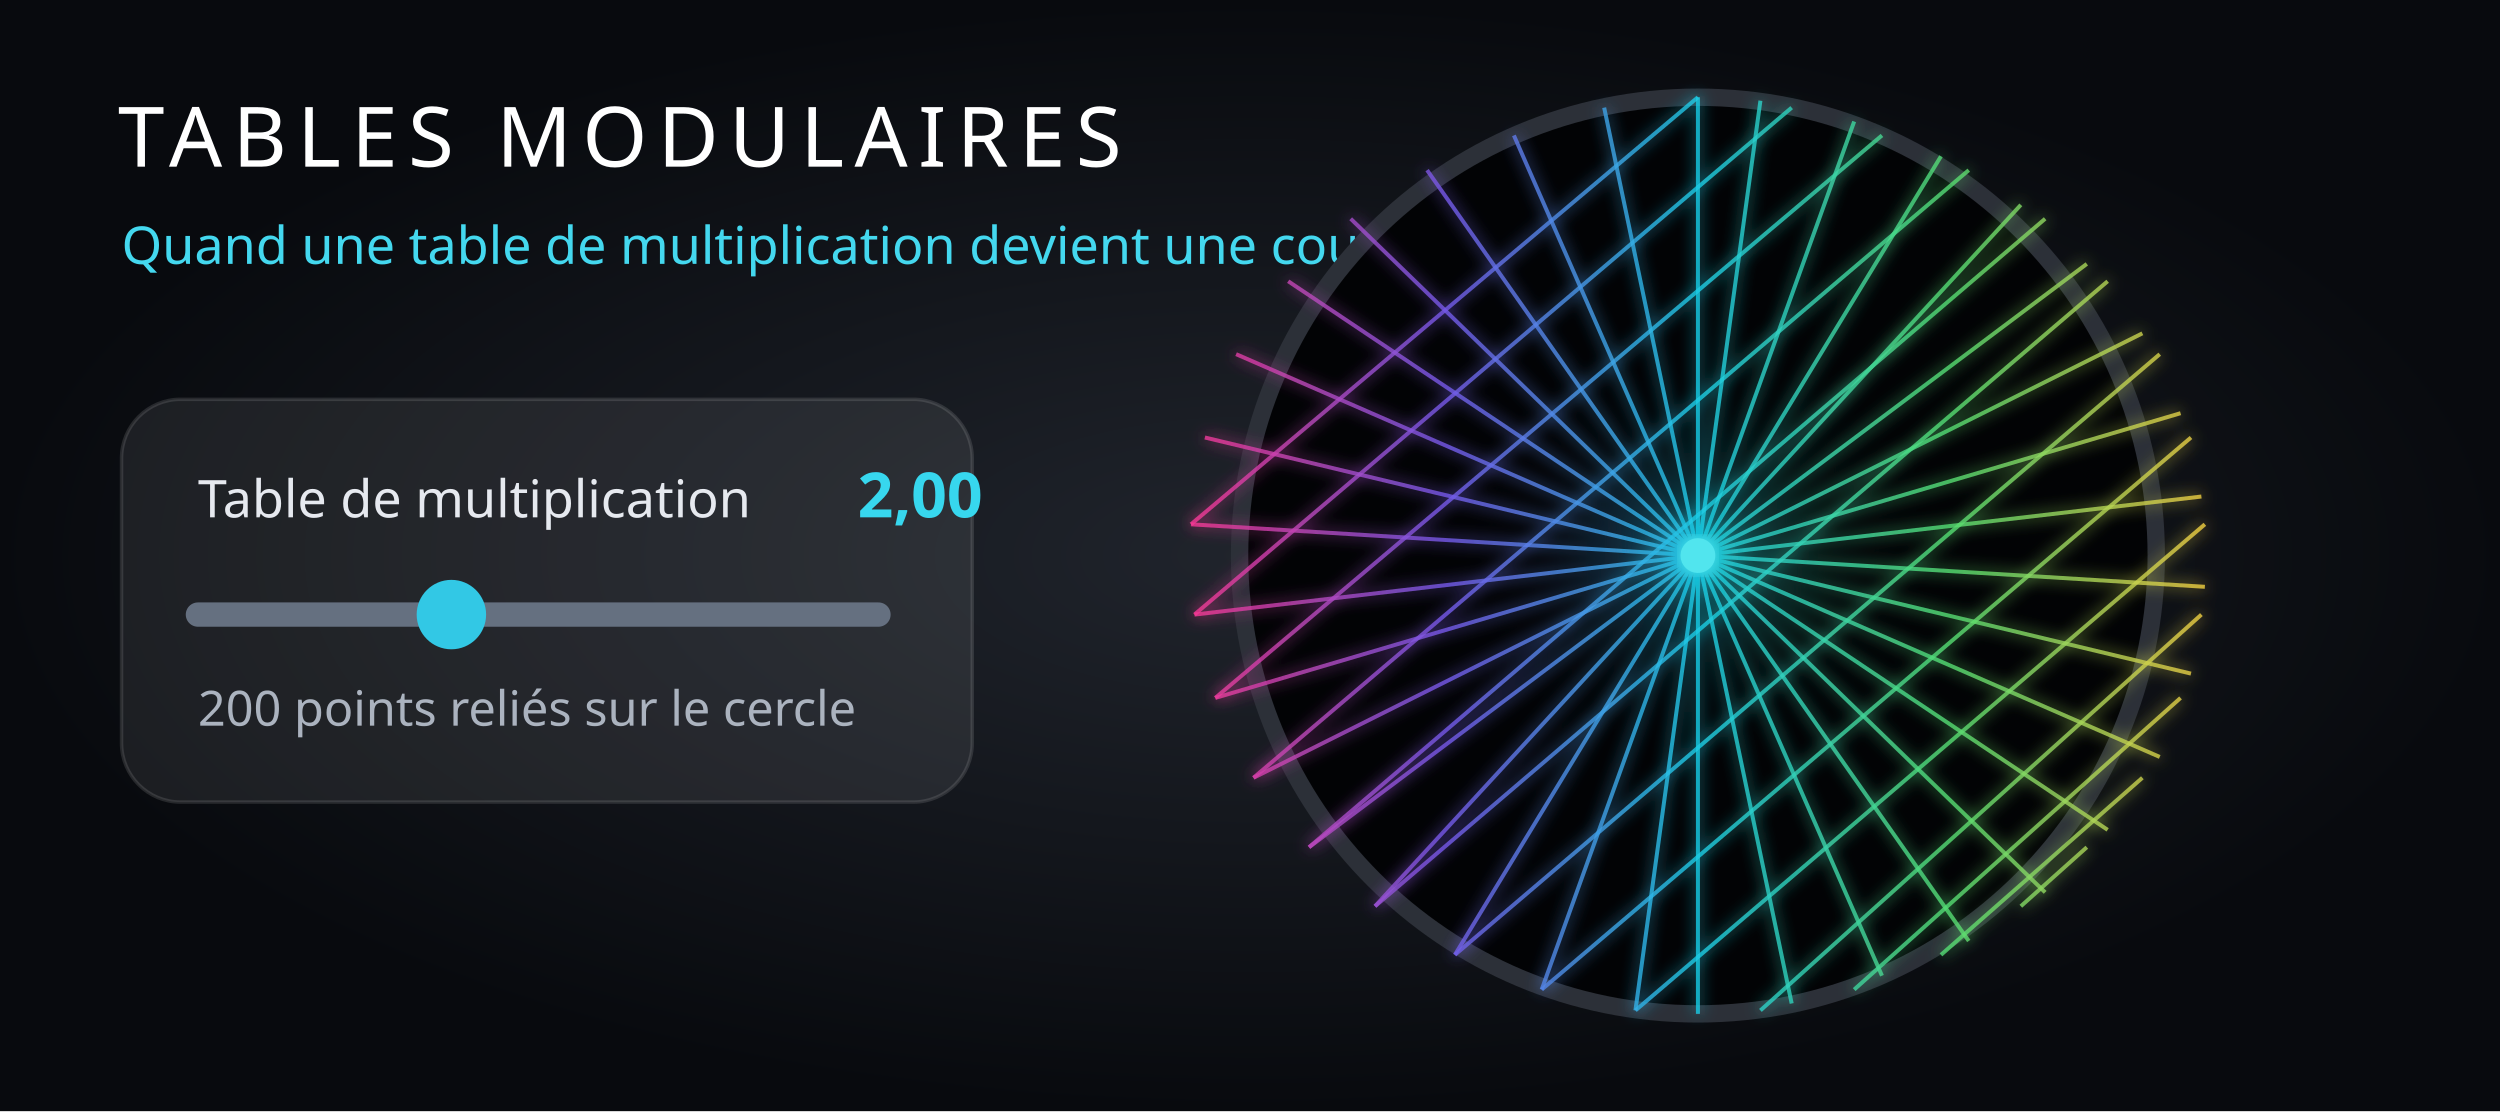
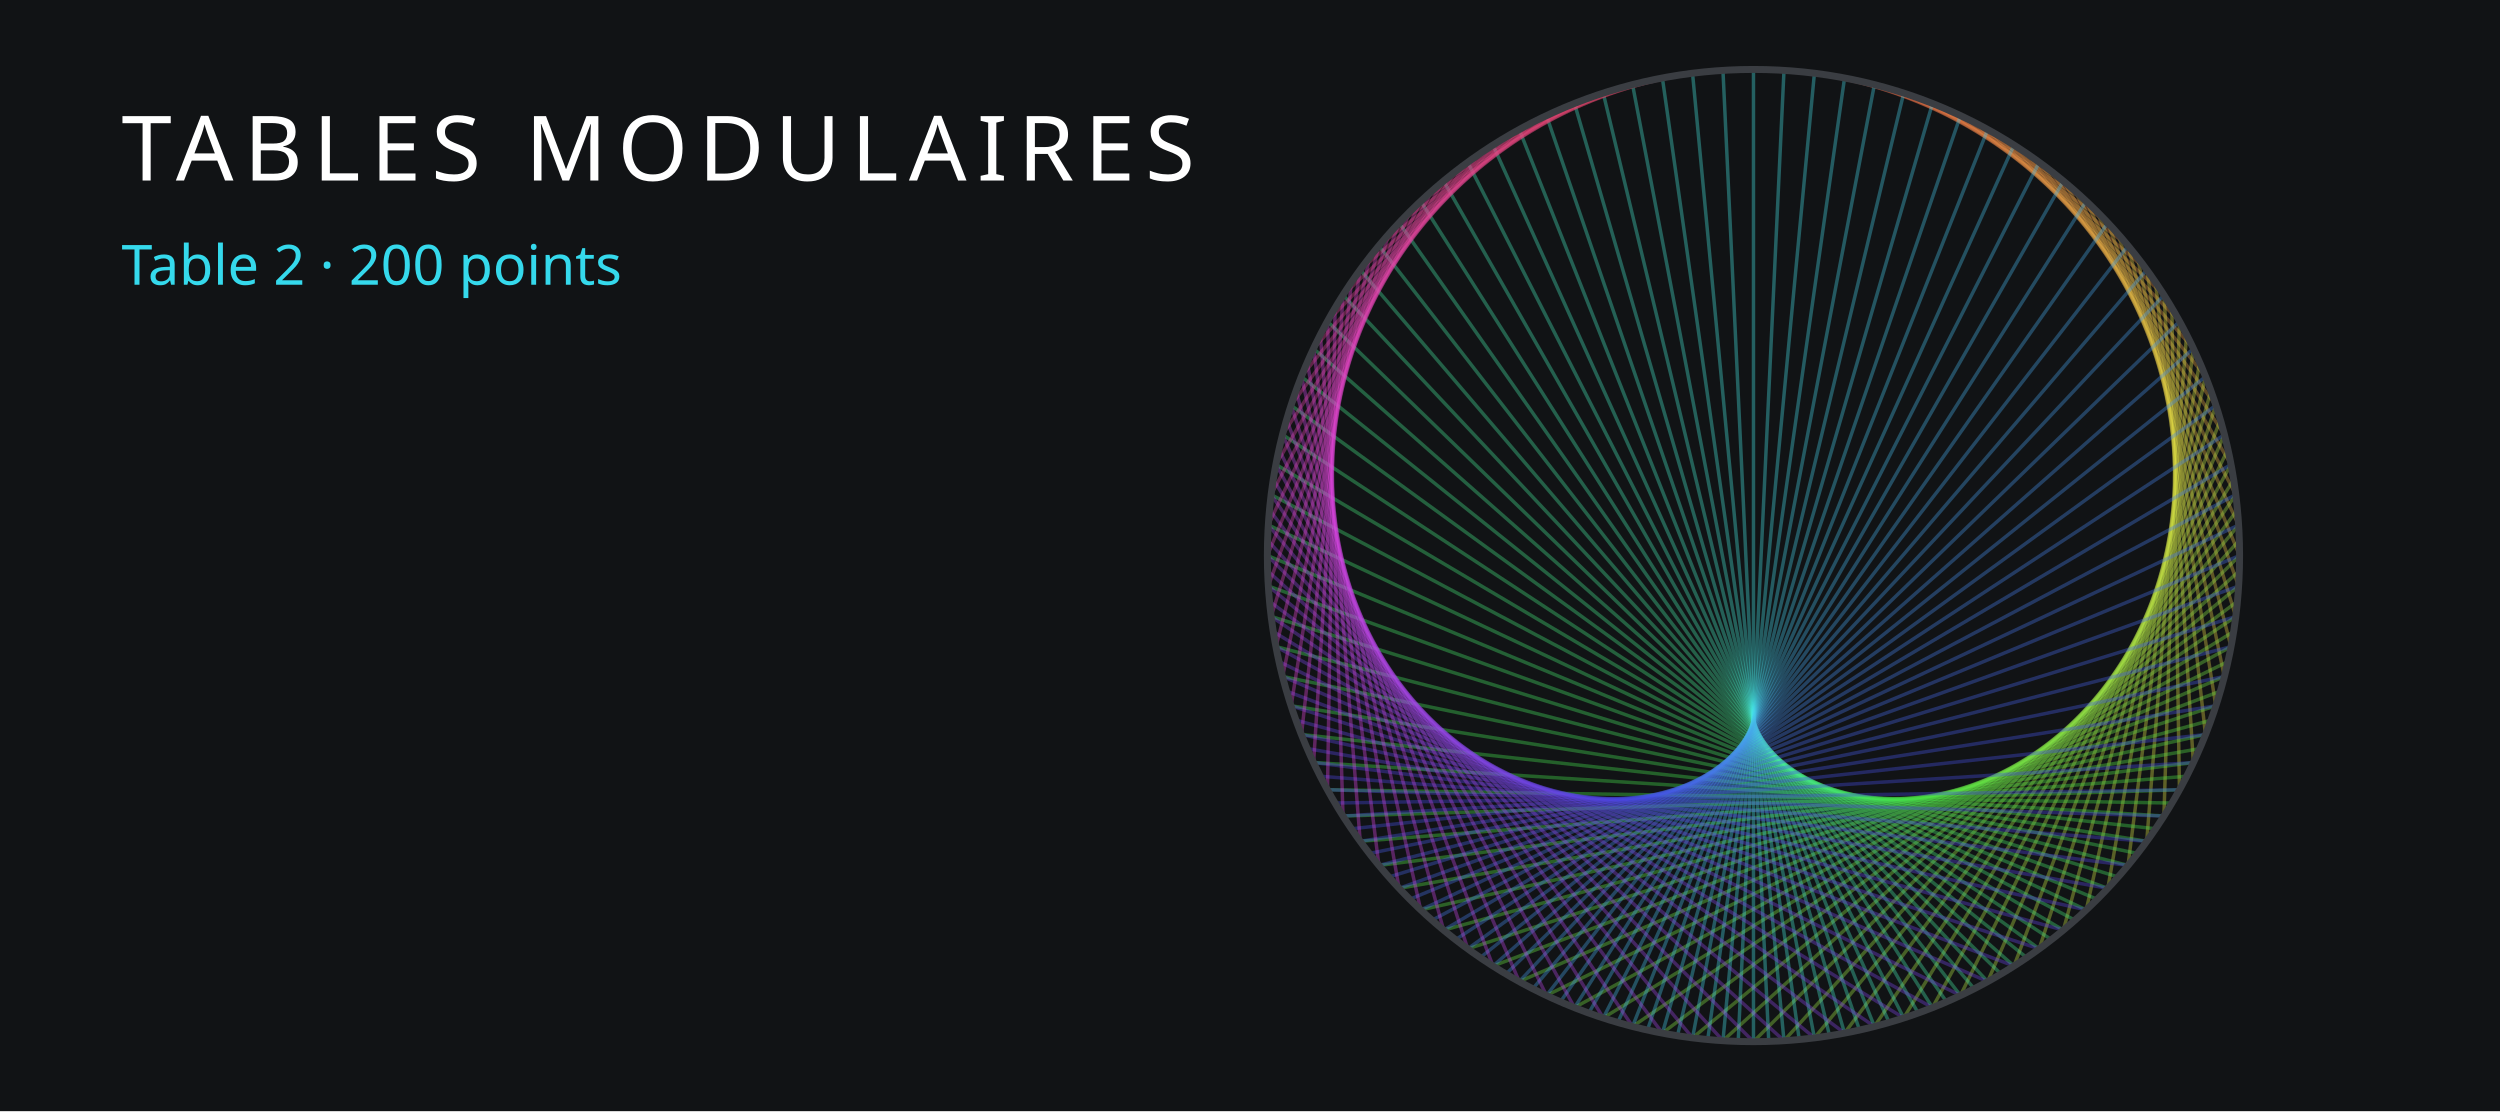
<svg xmlns="http://www.w3.org/2000/svg" viewBox="0 0 720 320">
-   <defs>
-     <radialGradient id="bg">
-       <stop stop-color="#20242c" />
-       <stop offset="1" stop-color="#080a0e" />
-     </radialGradient>
-     <linearGradient id="rainbow">
-       <stop stop-color="#f53895" />
-       <stop offset=".25" stop-color="#7559e8" />
-       <stop offset=".5" stop-color="#1fcce5" />
-       <stop offset=".75" stop-color="#55dd72" />
-       <stop offset="1" stop-color="#f0cf42" />
-     </linearGradient>
-     <filter id="glow">
-       <feGaussianBlur stdDeviation="2.2" result="b" />
-       <feMerge>
-         <feMergeNode in="b" />
-         <feMergeNode in="SourceGraphic" />
-       </feMerge>
-     </filter>
-   </defs>
-   <rect width="720" height="320" fill="url(#bg)" />
-   <text x="34" y="48" fill="#fff" font-family="system-ui,sans-serif" font-size="24" letter-spacing="3">TABLES MODULAIRES</text>
-   <text x="35" y="76" fill="#44d8ef" font-family="system-ui,sans-serif" font-size="15">Quand une table de multiplication devient une courbe</text>
-   <circle cx="489" cy="160" r="132" fill="#020305" stroke="#2c3038" stroke-width="5" />
-   <g fill="none" stroke="url(#rainbow)" stroke-width="1.15" stroke-opacity=".8" filter="url(#glow)">
-     <path d="M489 28L489 292M462 31L516 289M436 39L542 281M411 49L567 271M389 63L589 257M371 81L607 239M356 102L622 218M347 126L631 194M343 151L635 169M344 177L634 143M350 201L628 119M361 224L617 96M377 244L601 76M396 261L582 59M419 275L559 45M444 285L534 35M471 291L507 29" />
-     <path d="M489 28L343 151M516 31L344 177M542 39L350 201M567 49L361 224M589 63L377 244M607 81L396 261M622 102L419 275M631 126L444 285M635 151L471 291M634 177L507 291M628 201L534 285M617 224L559 275M601 244L582 261" />
+   <rect width="720" height="320" fill="#111315" />
+   <text x="35" y="52" fill="#fff" font-family="sans-serif" font-size="26" letter-spacing="3">TABLES MODULAIRES</text>
+   <text x="35" y="82" fill="#35d9ec" font-family="sans-serif" font-size="16">Table 2 · 200 points</text>
+   <g stroke-width="1">
+     <line x1="505.00" y1="20.00" x2="505.00" y2="20.00" stroke="hsl(0.0,80%,60%)" stroke-opacity=".36" />
+     <line x1="509.40" y1="20.07" x2="513.79" y2="20.28" stroke="hsl(1.8,80%,60%)" stroke-opacity=".36" />
+     <line x1="513.79" y1="20.28" x2="522.55" y2="21.10" stroke="hsl(3.6,80%,60%)" stroke-opacity=".36" />
+     <line x1="518.18" y1="20.62" x2="531.23" y2="22.48" stroke="hsl(5.4,80%,60%)" stroke-opacity=".36" />
+     <line x1="522.55" y1="21.10" x2="539.82" y2="24.40" stroke="hsl(7.2,80%,60%)" stroke-opacity=".36" />
+     <line x1="526.90" y1="21.72" x2="548.26" y2="26.85" stroke="hsl(9.0,80%,60%)" stroke-opacity=".36" />
+     <line x1="531.23" y1="22.48" x2="556.54" y2="29.83" stroke="hsl(10.8,80%,60%)" stroke-opacity=".36" />
+     <line x1="535.54" y1="23.37" x2="564.61" y2="33.32" stroke="hsl(12.6,80%,60%)" stroke-opacity=".36" />
+     <line x1="539.82" y1="24.40" x2="572.45" y2="37.32" stroke="hsl(14.4,80%,60%)" stroke-opacity=".36" />
+     <line x1="544.06" y1="25.56" x2="580.02" y2="41.79" stroke="hsl(16.2,80%,60%)" stroke-opacity=".36" />
+     <line x1="548.26" y1="26.85" x2="587.29" y2="46.74" stroke="hsl(18.0,80%,60%)" stroke-opacity=".36" />
+     <line x1="552.42" y1="28.28" x2="594.24" y2="52.13" stroke="hsl(19.8,80%,60%)" stroke-opacity=".36" />
+     <line x1="556.54" y1="29.83" x2="600.84" y2="57.94" stroke="hsl(21.6,80%,60%)" stroke-opacity=".36" />
+     <line x1="560.60" y1="31.51" x2="607.06" y2="64.16" stroke="hsl(23.4,80%,60%)" stroke-opacity=".36" />
+     <line x1="564.61" y1="33.32" x2="612.87" y2="70.76" stroke="hsl(25.2,80%,60%)" stroke-opacity=".36" />
+     <line x1="568.56" y1="35.26" x2="618.26" y2="77.71" stroke="hsl(27.0,80%,60%)" stroke-opacity=".36" />
+     <line x1="572.45" y1="37.32" x2="623.21" y2="84.98" stroke="hsl(28.8,80%,60%)" stroke-opacity=".36" />
+     <line x1="576.27" y1="39.50" x2="627.68" y2="92.55" stroke="hsl(30.6,80%,60%)" stroke-opacity=".36" />
+     <line x1="580.02" y1="41.79" x2="631.68" y2="100.39" stroke="hsl(32.4,80%,60%)" stroke-opacity=".36" />
+     <line x1="583.69" y1="44.21" x2="635.17" y2="108.46" stroke="hsl(34.2,80%,60%)" stroke-opacity=".36" />
+     <line x1="587.29" y1="46.74" x2="638.15" y2="116.74" stroke="hsl(36.0,80%,60%)" stroke-opacity=".36" />
+     <line x1="590.81" y1="49.38" x2="640.60" y2="125.18" stroke="hsl(37.8,80%,60%)" stroke-opacity=".36" />
+     <line x1="594.24" y1="52.13" x2="642.52" y2="133.77" stroke="hsl(39.6,80%,60%)" stroke-opacity=".36" />
+     <line x1="597.58" y1="54.98" x2="643.90" y2="142.45" stroke="hsl(41.4,80%,60%)" stroke-opacity=".36" />
+     <line x1="600.84" y1="57.94" x2="644.72" y2="151.21" stroke="hsl(43.2,80%,60%)" stroke-opacity=".36" />
+     <line x1="603.99" y1="61.01" x2="645.00" y2="160.00" stroke="hsl(45.0,80%,60%)" stroke-opacity=".36" />
+     <line x1="607.06" y1="64.16" x2="644.72" y2="168.79" stroke="hsl(46.8,80%,60%)" stroke-opacity=".36" />
+     <line x1="610.02" y1="67.42" x2="643.90" y2="177.55" stroke="hsl(48.6,80%,60%)" stroke-opacity=".36" />
+     <line x1="612.87" y1="70.76" x2="642.52" y2="186.23" stroke="hsl(50.4,80%,60%)" stroke-opacity=".36" />
+     <line x1="615.62" y1="74.19" x2="640.60" y2="194.82" stroke="hsl(52.2,80%,60%)" stroke-opacity=".36" />
+     <line x1="618.26" y1="77.71" x2="638.15" y2="203.26" stroke="hsl(54.0,80%,60%)" stroke-opacity=".36" />
+     <line x1="620.79" y1="81.31" x2="635.17" y2="211.54" stroke="hsl(55.8,80%,60%)" stroke-opacity=".36" />
+     <line x1="623.21" y1="84.98" x2="631.68" y2="219.61" stroke="hsl(57.6,80%,60%)" stroke-opacity=".36" />
+     <line x1="625.50" y1="88.73" x2="627.68" y2="227.45" stroke="hsl(59.4,80%,60%)" stroke-opacity=".36" />
+     <line x1="627.68" y1="92.55" x2="623.21" y2="235.02" stroke="hsl(61.2,80%,60%)" stroke-opacity=".36" />
+     <line x1="629.74" y1="96.44" x2="618.26" y2="242.29" stroke="hsl(63.0,80%,60%)" stroke-opacity=".36" />
+     <line x1="631.68" y1="100.39" x2="612.87" y2="249.24" stroke="hsl(64.8,80%,60%)" stroke-opacity=".36" />
+     <line x1="633.49" y1="104.40" x2="607.06" y2="255.84" stroke="hsl(66.6,80%,60%)" stroke-opacity=".36" />
+     <line x1="635.17" y1="108.46" x2="600.84" y2="262.06" stroke="hsl(68.4,80%,60%)" stroke-opacity=".36" />
+     <line x1="636.72" y1="112.58" x2="594.24" y2="267.87" stroke="hsl(70.2,80%,60%)" stroke-opacity=".36" />
+     <line x1="638.15" y1="116.74" x2="587.29" y2="273.26" stroke="hsl(72.0,80%,60%)" stroke-opacity=".36" />
+     <line x1="639.44" y1="120.94" x2="580.02" y2="278.21" stroke="hsl(73.8,80%,60%)" stroke-opacity=".36" />
+     <line x1="640.60" y1="125.18" x2="572.45" y2="282.68" stroke="hsl(75.6,80%,60%)" stroke-opacity=".36" />
+     <line x1="641.63" y1="129.46" x2="564.61" y2="286.68" stroke="hsl(77.4,80%,60%)" stroke-opacity=".36" />
+     <line x1="642.52" y1="133.77" x2="556.54" y2="290.17" stroke="hsl(79.2,80%,60%)" stroke-opacity=".36" />
+     <line x1="643.28" y1="138.10" x2="548.26" y2="293.15" stroke="hsl(81.0,80%,60%)" stroke-opacity=".36" />
+     <line x1="643.90" y1="142.45" x2="539.82" y2="295.60" stroke="hsl(82.8,80%,60%)" stroke-opacity=".36" />
+     <line x1="644.38" y1="146.82" x2="531.23" y2="297.52" stroke="hsl(84.6,80%,60%)" stroke-opacity=".36" />
+     <line x1="644.72" y1="151.21" x2="522.55" y2="298.90" stroke="hsl(86.4,80%,60%)" stroke-opacity=".36" />
+     <line x1="644.93" y1="155.60" x2="513.79" y2="299.72" stroke="hsl(88.2,80%,60%)" stroke-opacity=".36" />
+     <line x1="645.00" y1="160.00" x2="505.00" y2="300.00" stroke="hsl(90.0,80%,60%)" stroke-opacity=".36" />
+     <line x1="644.93" y1="164.40" x2="496.21" y2="299.72" stroke="hsl(91.8,80%,60%)" stroke-opacity=".36" />
+     <line x1="644.72" y1="168.79" x2="487.45" y2="298.90" stroke="hsl(93.6,80%,60%)" stroke-opacity=".36" />
+     <line x1="644.38" y1="173.18" x2="478.77" y2="297.52" stroke="hsl(95.4,80%,60%)" stroke-opacity=".36" />
+     <line x1="643.90" y1="177.55" x2="470.18" y2="295.60" stroke="hsl(97.2,80%,60%)" stroke-opacity=".36" />
+     <line x1="643.28" y1="181.90" x2="461.74" y2="293.15" stroke="hsl(99.0,80%,60%)" stroke-opacity=".36" />
+     <line x1="642.52" y1="186.23" x2="453.46" y2="290.17" stroke="hsl(100.8,80%,60%)" stroke-opacity=".36" />
+     <line x1="641.63" y1="190.54" x2="445.39" y2="286.68" stroke="hsl(102.6,80%,60%)" stroke-opacity=".36" />
+     <line x1="640.60" y1="194.82" x2="437.55" y2="282.68" stroke="hsl(104.4,80%,60%)" stroke-opacity=".36" />
+     <line x1="639.44" y1="199.06" x2="429.98" y2="278.21" stroke="hsl(106.2,80%,60%)" stroke-opacity=".36" />
+     <line x1="638.15" y1="203.26" x2="422.71" y2="273.26" stroke="hsl(108.0,80%,60%)" stroke-opacity=".36" />
+     <line x1="636.72" y1="207.42" x2="415.76" y2="267.87" stroke="hsl(109.8,80%,60%)" stroke-opacity=".36" />
+     <line x1="635.17" y1="211.54" x2="409.16" y2="262.06" stroke="hsl(111.6,80%,60%)" stroke-opacity=".36" />
+     <line x1="633.49" y1="215.60" x2="402.94" y2="255.84" stroke="hsl(113.4,80%,60%)" stroke-opacity=".36" />
+     <line x1="631.68" y1="219.61" x2="397.13" y2="249.24" stroke="hsl(115.2,80%,60%)" stroke-opacity=".36" />
+     <line x1="629.74" y1="223.56" x2="391.74" y2="242.29" stroke="hsl(117.0,80%,60%)" stroke-opacity=".36" />
+     <line x1="627.68" y1="227.45" x2="386.79" y2="235.02" stroke="hsl(118.8,80%,60%)" stroke-opacity=".36" />
+     <line x1="625.50" y1="231.27" x2="382.32" y2="227.45" stroke="hsl(120.6,80%,60%)" stroke-opacity=".36" />
+     <line x1="623.21" y1="235.02" x2="378.32" y2="219.61" stroke="hsl(122.4,80%,60%)" stroke-opacity=".36" />
+     <line x1="620.79" y1="238.69" x2="374.83" y2="211.54" stroke="hsl(124.2,80%,60%)" stroke-opacity=".36" />
+     <line x1="618.26" y1="242.29" x2="371.85" y2="203.26" stroke="hsl(126.0,80%,60%)" stroke-opacity=".36" />
+     <line x1="615.62" y1="245.81" x2="369.40" y2="194.82" stroke="hsl(127.8,80%,60%)" stroke-opacity=".36" />
+     <line x1="612.87" y1="249.24" x2="367.48" y2="186.23" stroke="hsl(129.6,80%,60%)" stroke-opacity=".36" />
+     <line x1="610.02" y1="252.58" x2="366.10" y2="177.55" stroke="hsl(131.4,80%,60%)" stroke-opacity=".36" />
+     <line x1="607.06" y1="255.84" x2="365.28" y2="168.79" stroke="hsl(133.2,80%,60%)" stroke-opacity=".36" />
+     <line x1="603.99" y1="258.99" x2="365.00" y2="160.00" stroke="hsl(135.0,80%,60%)" stroke-opacity=".36" />
+     <line x1="600.84" y1="262.06" x2="365.28" y2="151.21" stroke="hsl(136.8,80%,60%)" stroke-opacity=".36" />
+     <line x1="597.58" y1="265.02" x2="366.10" y2="142.45" stroke="hsl(138.6,80%,60%)" stroke-opacity=".36" />
+     <line x1="594.24" y1="267.87" x2="367.48" y2="133.77" stroke="hsl(140.4,80%,60%)" stroke-opacity=".36" />
+     <line x1="590.81" y1="270.62" x2="369.40" y2="125.18" stroke="hsl(142.2,80%,60%)" stroke-opacity=".36" />
+     <line x1="587.29" y1="273.26" x2="371.85" y2="116.74" stroke="hsl(144.0,80%,60%)" stroke-opacity=".36" />
+     <line x1="583.69" y1="275.79" x2="374.83" y2="108.46" stroke="hsl(145.8,80%,60%)" stroke-opacity=".36" />
+     <line x1="580.02" y1="278.21" x2="378.32" y2="100.39" stroke="hsl(147.6,80%,60%)" stroke-opacity=".36" />
+     <line x1="576.27" y1="280.50" x2="382.32" y2="92.55" stroke="hsl(149.4,80%,60%)" stroke-opacity=".36" />
+     <line x1="572.45" y1="282.68" x2="386.79" y2="84.98" stroke="hsl(151.2,80%,60%)" stroke-opacity=".36" />
+     <line x1="568.56" y1="284.74" x2="391.74" y2="77.71" stroke="hsl(153.0,80%,60%)" stroke-opacity=".36" />
+     <line x1="564.61" y1="286.68" x2="397.13" y2="70.76" stroke="hsl(154.8,80%,60%)" stroke-opacity=".36" />
+     <line x1="560.60" y1="288.49" x2="402.94" y2="64.16" stroke="hsl(156.6,80%,60%)" stroke-opacity=".36" />
+     <line x1="556.54" y1="290.17" x2="409.16" y2="57.94" stroke="hsl(158.4,80%,60%)" stroke-opacity=".36" />
+     <line x1="552.42" y1="291.72" x2="415.76" y2="52.13" stroke="hsl(160.2,80%,60%)" stroke-opacity=".36" />
+     <line x1="548.26" y1="293.15" x2="422.71" y2="46.74" stroke="hsl(162.0,80%,60%)" stroke-opacity=".36" />
+     <line x1="544.06" y1="294.44" x2="429.98" y2="41.79" stroke="hsl(163.8,80%,60%)" stroke-opacity=".36" />
+     <line x1="539.82" y1="295.60" x2="437.55" y2="37.32" stroke="hsl(165.6,80%,60%)" stroke-opacity=".36" />
+     <line x1="535.54" y1="296.63" x2="445.39" y2="33.32" stroke="hsl(167.4,80%,60%)" stroke-opacity=".36" />
+     <line x1="531.23" y1="297.52" x2="453.46" y2="29.83" stroke="hsl(169.2,80%,60%)" stroke-opacity=".36" />
+     <line x1="526.90" y1="298.28" x2="461.74" y2="26.85" stroke="hsl(171.0,80%,60%)" stroke-opacity=".36" />
+     <line x1="522.55" y1="298.90" x2="470.18" y2="24.40" stroke="hsl(172.8,80%,60%)" stroke-opacity=".36" />
+     <line x1="518.18" y1="299.38" x2="478.77" y2="22.48" stroke="hsl(174.6,80%,60%)" stroke-opacity=".36" />
+     <line x1="513.79" y1="299.72" x2="487.45" y2="21.10" stroke="hsl(176.4,80%,60%)" stroke-opacity=".36" />
+     <line x1="509.40" y1="299.93" x2="496.21" y2="20.28" stroke="hsl(178.2,80%,60%)" stroke-opacity=".36" />
+     <line x1="505.00" y1="300.00" x2="505.00" y2="20.00" stroke="hsl(180.0,80%,60%)" stroke-opacity=".36" />
+     <line x1="500.60" y1="299.93" x2="513.79" y2="20.28" stroke="hsl(181.8,80%,60%)" stroke-opacity=".36" />
+     <line x1="496.21" y1="299.72" x2="522.55" y2="21.10" stroke="hsl(183.6,80%,60%)" stroke-opacity=".36" />
+     <line x1="491.82" y1="299.38" x2="531.23" y2="22.48" stroke="hsl(185.4,80%,60%)" stroke-opacity=".36" />
+     <line x1="487.45" y1="298.90" x2="539.82" y2="24.40" stroke="hsl(187.2,80%,60%)" stroke-opacity=".36" />
+     <line x1="483.10" y1="298.28" x2="548.26" y2="26.85" stroke="hsl(189.0,80%,60%)" stroke-opacity=".36" />
+     <line x1="478.77" y1="297.52" x2="556.54" y2="29.83" stroke="hsl(190.8,80%,60%)" stroke-opacity=".36" />
+     <line x1="474.46" y1="296.63" x2="564.61" y2="33.32" stroke="hsl(192.6,80%,60%)" stroke-opacity=".36" />
+     <line x1="470.18" y1="295.60" x2="572.45" y2="37.32" stroke="hsl(194.4,80%,60%)" stroke-opacity=".36" />
+     <line x1="465.94" y1="294.44" x2="580.02" y2="41.79" stroke="hsl(196.2,80%,60%)" stroke-opacity=".36" />
+     <line x1="461.74" y1="293.15" x2="587.29" y2="46.74" stroke="hsl(198.0,80%,60%)" stroke-opacity=".36" />
+     <line x1="457.58" y1="291.72" x2="594.24" y2="52.13" stroke="hsl(199.8,80%,60%)" stroke-opacity=".36" />
+     <line x1="453.46" y1="290.17" x2="600.84" y2="57.94" stroke="hsl(201.6,80%,60%)" stroke-opacity=".36" />
+     <line x1="449.40" y1="288.49" x2="607.06" y2="64.16" stroke="hsl(203.4,80%,60%)" stroke-opacity=".36" />
+     <line x1="445.39" y1="286.68" x2="612.87" y2="70.76" stroke="hsl(205.2,80%,60%)" stroke-opacity=".36" />
+     <line x1="441.44" y1="284.74" x2="618.26" y2="77.71" stroke="hsl(207.0,80%,60%)" stroke-opacity=".36" />
+     <line x1="437.55" y1="282.68" x2="623.21" y2="84.98" stroke="hsl(208.8,80%,60%)" stroke-opacity=".36" />
+     <line x1="433.73" y1="280.50" x2="627.68" y2="92.55" stroke="hsl(210.6,80%,60%)" stroke-opacity=".36" />
+     <line x1="429.98" y1="278.21" x2="631.68" y2="100.39" stroke="hsl(212.4,80%,60%)" stroke-opacity=".36" />
+     <line x1="426.31" y1="275.79" x2="635.17" y2="108.46" stroke="hsl(214.2,80%,60%)" stroke-opacity=".36" />
+     <line x1="422.71" y1="273.26" x2="638.15" y2="116.74" stroke="hsl(216.0,80%,60%)" stroke-opacity=".36" />
+     <line x1="419.19" y1="270.62" x2="640.60" y2="125.18" stroke="hsl(217.8,80%,60%)" stroke-opacity=".36" />
+     <line x1="415.76" y1="267.87" x2="642.52" y2="133.77" stroke="hsl(219.6,80%,60%)" stroke-opacity=".36" />
+     <line x1="412.42" y1="265.02" x2="643.90" y2="142.45" stroke="hsl(221.4,80%,60%)" stroke-opacity=".36" />
+     <line x1="409.16" y1="262.06" x2="644.72" y2="151.21" stroke="hsl(223.2,80%,60%)" stroke-opacity=".36" />
+     <line x1="406.01" y1="258.99" x2="645.00" y2="160.00" stroke="hsl(225.0,80%,60%)" stroke-opacity=".36" />
+     <line x1="402.94" y1="255.84" x2="644.72" y2="168.79" stroke="hsl(226.8,80%,60%)" stroke-opacity=".36" />
+     <line x1="399.98" y1="252.58" x2="643.90" y2="177.55" stroke="hsl(228.6,80%,60%)" stroke-opacity=".36" />
+     <line x1="397.13" y1="249.24" x2="642.52" y2="186.23" stroke="hsl(230.4,80%,60%)" stroke-opacity=".36" />
+     <line x1="394.38" y1="245.81" x2="640.60" y2="194.82" stroke="hsl(232.2,80%,60%)" stroke-opacity=".36" />
+     <line x1="391.74" y1="242.29" x2="638.15" y2="203.26" stroke="hsl(234.0,80%,60%)" stroke-opacity=".36" />
+     <line x1="389.21" y1="238.69" x2="635.17" y2="211.54" stroke="hsl(235.8,80%,60%)" stroke-opacity=".36" />
+     <line x1="386.79" y1="235.02" x2="631.68" y2="219.61" stroke="hsl(237.6,80%,60%)" stroke-opacity=".36" />
+     <line x1="384.50" y1="231.27" x2="627.68" y2="227.45" stroke="hsl(239.4,80%,60%)" stroke-opacity=".36" />
+     <line x1="382.32" y1="227.45" x2="623.21" y2="235.02" stroke="hsl(241.2,80%,60%)" stroke-opacity=".36" />
+     <line x1="380.26" y1="223.56" x2="618.26" y2="242.29" stroke="hsl(243.0,80%,60%)" stroke-opacity=".36" />
+     <line x1="378.32" y1="219.61" x2="612.87" y2="249.24" stroke="hsl(244.8,80%,60%)" stroke-opacity=".36" />
+     <line x1="376.51" y1="215.60" x2="607.06" y2="255.84" stroke="hsl(246.6,80%,60%)" stroke-opacity=".36" />
+     <line x1="374.83" y1="211.54" x2="600.84" y2="262.06" stroke="hsl(248.4,80%,60%)" stroke-opacity=".36" />
+     <line x1="373.28" y1="207.42" x2="594.24" y2="267.87" stroke="hsl(250.2,80%,60%)" stroke-opacity=".36" />
+     <line x1="371.85" y1="203.26" x2="587.29" y2="273.26" stroke="hsl(252.0,80%,60%)" stroke-opacity=".36" />
+     <line x1="370.56" y1="199.06" x2="580.02" y2="278.21" stroke="hsl(253.8,80%,60%)" stroke-opacity=".36" />
+     <line x1="369.40" y1="194.82" x2="572.45" y2="282.68" stroke="hsl(255.6,80%,60%)" stroke-opacity=".36" />
+     <line x1="368.37" y1="190.54" x2="564.61" y2="286.68" stroke="hsl(257.4,80%,60%)" stroke-opacity=".36" />
+     <line x1="367.48" y1="186.23" x2="556.54" y2="290.17" stroke="hsl(259.2,80%,60%)" stroke-opacity=".36" />
+     <line x1="366.72" y1="181.90" x2="548.26" y2="293.15" stroke="hsl(261.0,80%,60%)" stroke-opacity=".36" />
+     <line x1="366.10" y1="177.55" x2="539.82" y2="295.60" stroke="hsl(262.8,80%,60%)" stroke-opacity=".36" />
+     <line x1="365.62" y1="173.18" x2="531.23" y2="297.52" stroke="hsl(264.6,80%,60%)" stroke-opacity=".36" />
+     <line x1="365.28" y1="168.79" x2="522.55" y2="298.90" stroke="hsl(266.4,80%,60%)" stroke-opacity=".36" />
+     <line x1="365.07" y1="164.40" x2="513.79" y2="299.72" stroke="hsl(268.2,80%,60%)" stroke-opacity=".36" />
+     <line x1="365.00" y1="160.00" x2="505.00" y2="300.00" stroke="hsl(270.0,80%,60%)" stroke-opacity=".36" />
+     <line x1="365.07" y1="155.60" x2="496.21" y2="299.72" stroke="hsl(271.8,80%,60%)" stroke-opacity=".36" />
+     <line x1="365.28" y1="151.21" x2="487.45" y2="298.90" stroke="hsl(273.6,80%,60%)" stroke-opacity=".36" />
+     <line x1="365.62" y1="146.82" x2="478.77" y2="297.52" stroke="hsl(275.4,80%,60%)" stroke-opacity=".36" />
+     <line x1="366.10" y1="142.45" x2="470.18" y2="295.60" stroke="hsl(277.2,80%,60%)" stroke-opacity=".36" />
+     <line x1="366.72" y1="138.10" x2="461.74" y2="293.15" stroke="hsl(279.0,80%,60%)" stroke-opacity=".36" />
+     <line x1="367.48" y1="133.77" x2="453.46" y2="290.17" stroke="hsl(280.8,80%,60%)" stroke-opacity=".36" />
+     <line x1="368.37" y1="129.46" x2="445.39" y2="286.68" stroke="hsl(282.6,80%,60%)" stroke-opacity=".36" />
+     <line x1="369.40" y1="125.18" x2="437.55" y2="282.68" stroke="hsl(284.4,80%,60%)" stroke-opacity=".36" />
+     <line x1="370.56" y1="120.94" x2="429.98" y2="278.21" stroke="hsl(286.2,80%,60%)" stroke-opacity=".36" />
+     <line x1="371.85" y1="116.74" x2="422.71" y2="273.26" stroke="hsl(288.0,80%,60%)" stroke-opacity=".36" />
+     <line x1="373.28" y1="112.58" x2="415.76" y2="267.87" stroke="hsl(289.8,80%,60%)" stroke-opacity=".36" />
+     <line x1="374.83" y1="108.46" x2="409.16" y2="262.06" stroke="hsl(291.6,80%,60%)" stroke-opacity=".36" />
+     <line x1="376.51" y1="104.40" x2="402.94" y2="255.84" stroke="hsl(293.4,80%,60%)" stroke-opacity=".36" />
+     <line x1="378.32" y1="100.39" x2="397.13" y2="249.24" stroke="hsl(295.2,80%,60%)" stroke-opacity=".36" />
+     <line x1="380.26" y1="96.44" x2="391.74" y2="242.29" stroke="hsl(297.0,80%,60%)" stroke-opacity=".36" />
+     <line x1="382.32" y1="92.55" x2="386.79" y2="235.02" stroke="hsl(298.8,80%,60%)" stroke-opacity=".36" />
+     <line x1="384.50" y1="88.73" x2="382.32" y2="227.45" stroke="hsl(300.6,80%,60%)" stroke-opacity=".36" />
+     <line x1="386.79" y1="84.98" x2="378.32" y2="219.61" stroke="hsl(302.4,80%,60%)" stroke-opacity=".36" />
+     <line x1="389.21" y1="81.31" x2="374.83" y2="211.54" stroke="hsl(304.2,80%,60%)" stroke-opacity=".36" />
+     <line x1="391.74" y1="77.71" x2="371.85" y2="203.26" stroke="hsl(306.0,80%,60%)" stroke-opacity=".36" />
+     <line x1="394.38" y1="74.19" x2="369.40" y2="194.82" stroke="hsl(307.8,80%,60%)" stroke-opacity=".36" />
+     <line x1="397.13" y1="70.76" x2="367.48" y2="186.23" stroke="hsl(309.6,80%,60%)" stroke-opacity=".36" />
+     <line x1="399.98" y1="67.42" x2="366.10" y2="177.55" stroke="hsl(311.4,80%,60%)" stroke-opacity=".36" />
+     <line x1="402.94" y1="64.16" x2="365.28" y2="168.79" stroke="hsl(313.2,80%,60%)" stroke-opacity=".36" />
+     <line x1="406.01" y1="61.01" x2="365.00" y2="160.00" stroke="hsl(315.0,80%,60%)" stroke-opacity=".36" />
+     <line x1="409.16" y1="57.94" x2="365.28" y2="151.21" stroke="hsl(316.8,80%,60%)" stroke-opacity=".36" />
+     <line x1="412.42" y1="54.98" x2="366.10" y2="142.45" stroke="hsl(318.6,80%,60%)" stroke-opacity=".36" />
+     <line x1="415.76" y1="52.13" x2="367.48" y2="133.77" stroke="hsl(320.4,80%,60%)" stroke-opacity=".36" />
+     <line x1="419.19" y1="49.38" x2="369.40" y2="125.18" stroke="hsl(322.2,80%,60%)" stroke-opacity=".36" />
+     <line x1="422.71" y1="46.74" x2="371.85" y2="116.74" stroke="hsl(324.0,80%,60%)" stroke-opacity=".36" />
+     <line x1="426.31" y1="44.21" x2="374.83" y2="108.46" stroke="hsl(325.8,80%,60%)" stroke-opacity=".36" />
+     <line x1="429.98" y1="41.79" x2="378.32" y2="100.39" stroke="hsl(327.6,80%,60%)" stroke-opacity=".36" />
+     <line x1="433.73" y1="39.50" x2="382.32" y2="92.55" stroke="hsl(329.4,80%,60%)" stroke-opacity=".36" />
+     <line x1="437.55" y1="37.32" x2="386.79" y2="84.98" stroke="hsl(331.2,80%,60%)" stroke-opacity=".36" />
+     <line x1="441.44" y1="35.26" x2="391.74" y2="77.71" stroke="hsl(333.0,80%,60%)" stroke-opacity=".36" />
+     <line x1="445.39" y1="33.32" x2="397.13" y2="70.76" stroke="hsl(334.8,80%,60%)" stroke-opacity=".36" />
+     <line x1="449.40" y1="31.51" x2="402.94" y2="64.16" stroke="hsl(336.6,80%,60%)" stroke-opacity=".36" />
+     <line x1="453.46" y1="29.83" x2="409.16" y2="57.94" stroke="hsl(338.4,80%,60%)" stroke-opacity=".36" />
+     <line x1="457.58" y1="28.28" x2="415.76" y2="52.13" stroke="hsl(340.2,80%,60%)" stroke-opacity=".36" />
+     <line x1="461.74" y1="26.85" x2="422.71" y2="46.74" stroke="hsl(342.0,80%,60%)" stroke-opacity=".36" />
+     <line x1="465.94" y1="25.56" x2="429.98" y2="41.79" stroke="hsl(343.8,80%,60%)" stroke-opacity=".36" />
+     <line x1="470.18" y1="24.40" x2="437.55" y2="37.32" stroke="hsl(345.6,80%,60%)" stroke-opacity=".36" />
+     <line x1="474.46" y1="23.37" x2="445.39" y2="33.32" stroke="hsl(347.4,80%,60%)" stroke-opacity=".36" />
+     <line x1="478.77" y1="22.48" x2="453.46" y2="29.83" stroke="hsl(349.2,80%,60%)" stroke-opacity=".36" />
+     <line x1="483.10" y1="21.72" x2="461.74" y2="26.85" stroke="hsl(351.0,80%,60%)" stroke-opacity=".36" />
+     <line x1="487.45" y1="21.10" x2="470.18" y2="24.40" stroke="hsl(352.8,80%,60%)" stroke-opacity=".36" />
+     <line x1="491.82" y1="20.62" x2="478.77" y2="22.48" stroke="hsl(354.6,80%,60%)" stroke-opacity=".36" />
+     <line x1="496.21" y1="20.28" x2="487.45" y2="21.10" stroke="hsl(356.4,80%,60%)" stroke-opacity=".36" />
+     <line x1="500.60" y1="20.07" x2="496.21" y2="20.28" stroke="hsl(358.2,80%,60%)" stroke-opacity=".36" />
  </g>
-   <circle cx="489" cy="160" r="5" fill="#51e5ee" filter="url(#glow)" />
-   <g transform="translate(35 115)">
-     <rect width="245" height="116" rx="17" fill="#fff" fill-opacity=".08" stroke="#fff" stroke-opacity=".12" />
-     <text x="22" y="34" fill="#e6e9ef" font-family="system-ui,sans-serif" font-size="15">Table de multiplication</text>
-     <text x="212" y="34" fill="#37d7ee" font-family="system-ui,sans-serif" font-size="18" font-weight="700">2,00</text>
-     <line x1="22" y1="62" x2="218" y2="62" stroke="#657080" stroke-width="7" stroke-linecap="round" />
-     <circle cx="95" cy="62" r="10" fill="#32c8e5" />
-     <text x="22" y="94" fill="#abb3bf" font-family="system-ui,sans-serif" font-size="14">200 points reliés sur le cercle</text>
-   </g>
+   <circle cx="505" cy="160" r="140" fill="none" stroke="#3a3d42" stroke-width="2" />
</svg>
